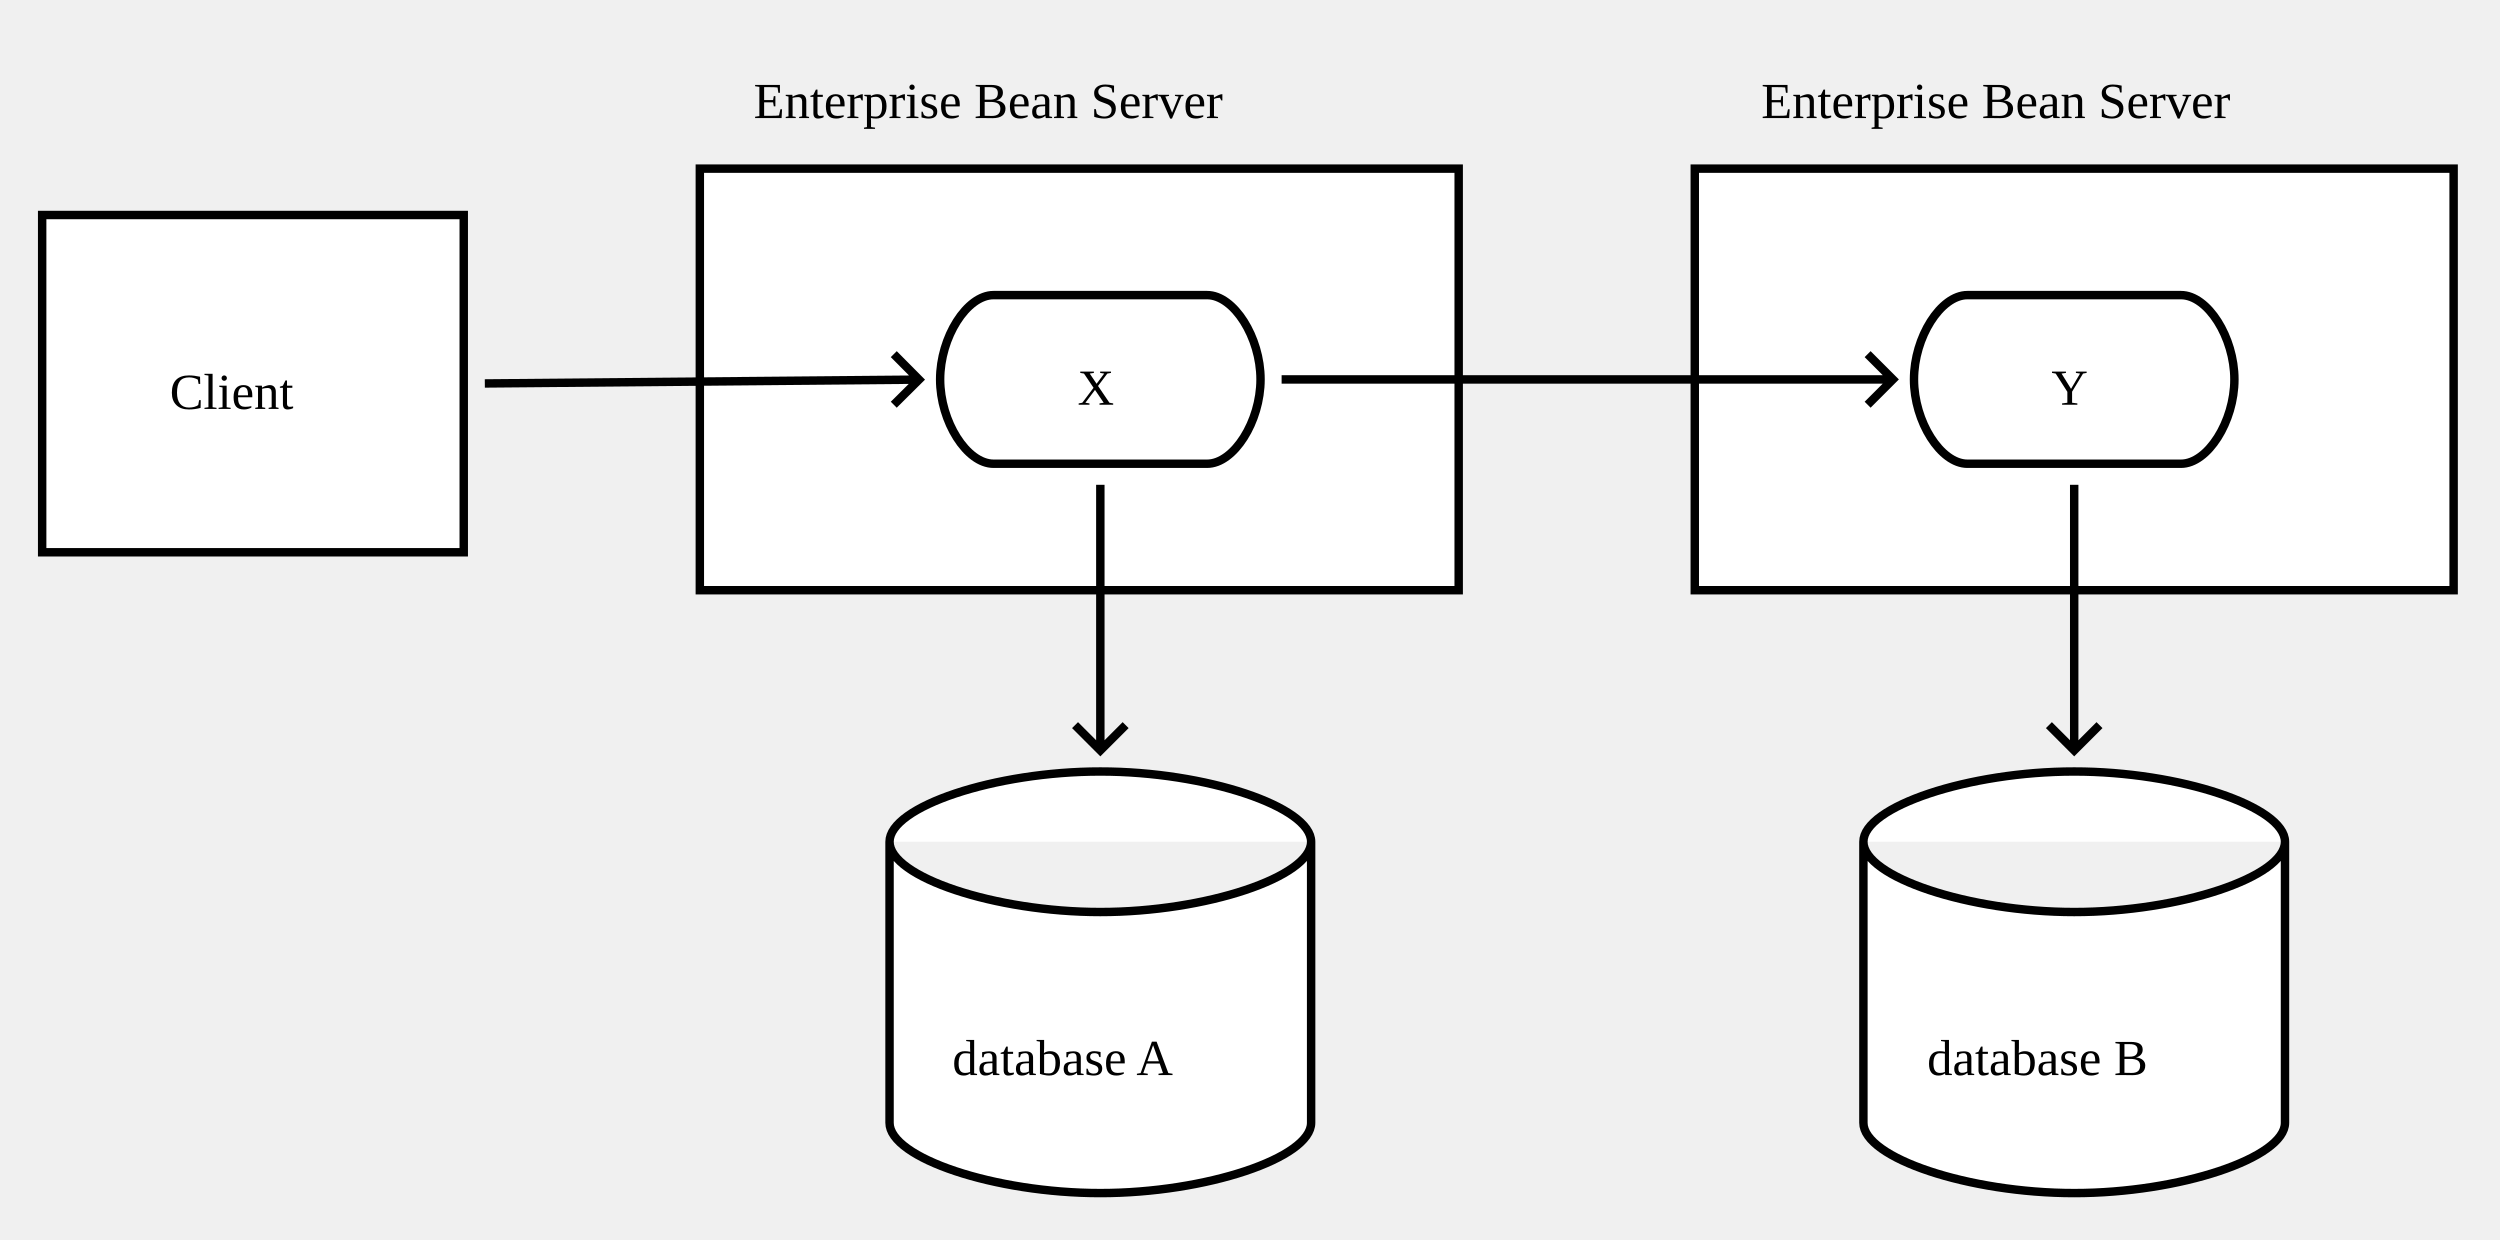
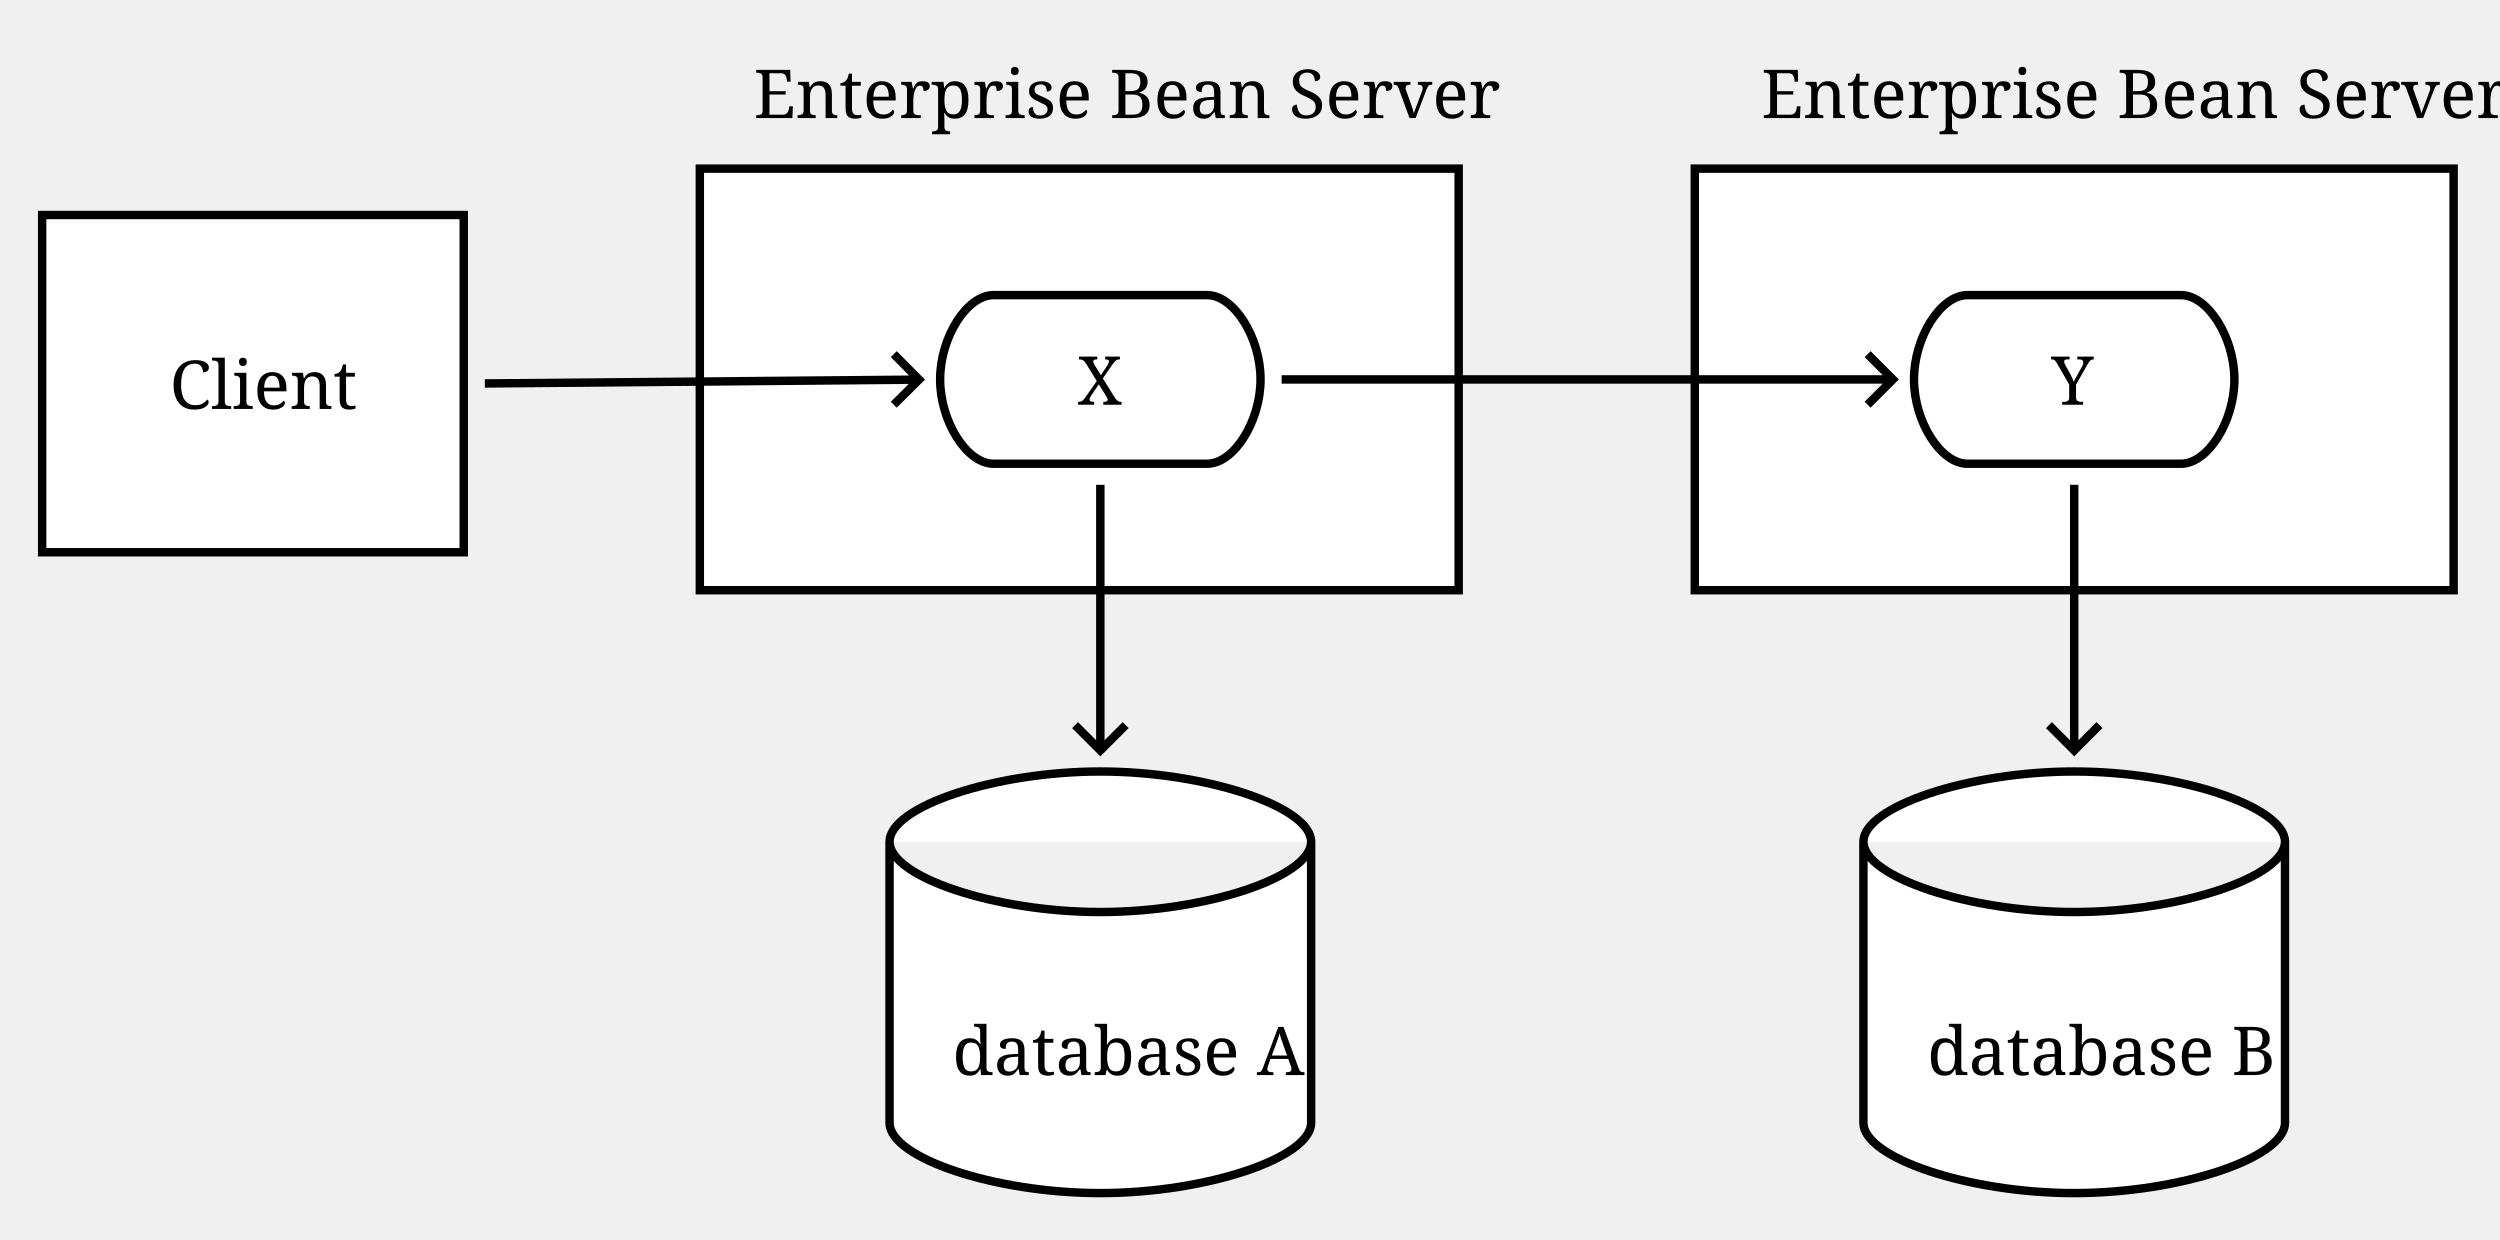
- <svg xmlns="http://www.w3.org/2000/svg" width="593" height="294">
+ <svg xmlns="http://www.w3.org/2000/svg" width="593" height="294" font-family="serif" font-size="16">
  <path fill="#fff" stroke="#000" stroke-width="2" d="M10 51h100v80H10z" />
  <text x="18" y="97">
    <tspan x="40.266" y="97">Client</tspan>
  </text>
  <path fill="#fff" stroke="#000" stroke-width="2" d="M166 40h180v100H166z" />
  <text x="174" y="28">
    <tspan x="178.766" y="28">Enterprise Bean Server</tspan>
  </text>
  <path fill="none" stroke="#000" stroke-width="2" d="M115 90.956l98-.868 5-.044M212 84l6 6.044L212 96" />
  <path fill="#fff" stroke="#000" stroke-width="2" d="M235.667 70h50.666C292.667 70 299 80 299 90s-6.333 20-12.667 20h-50.666C229.333 110 223 100 223 90s6.333-20 12.667-20" />
  <text x="232" y="96">
    <tspan x="255.594" y="96">X</tspan>
  </text>
  <path fill="none" stroke="#000" stroke-width="2" d="M261 115v63m6-6l-6 6-6-6" />
  <path fill="#fff" stroke="#000" stroke-width="2" d="M211 199.667v66.666c0 8.334 25 16.667 50 16.667s50-8.333 50-16.667v-66.666c0 8.333-25 16.666-50 16.666s-50-8.333-50-16.666c0-8.334 25-16.667 50-16.667s50 8.333 50 16.667" />
  <text x="219" y="255">
    <tspan x="225.898" y="255">database A</tspan>
  </text>
  <path fill="#fff" stroke="#000" stroke-width="2" d="M402 40h180v100H402z" />
  <text x="413" y="28">
    <tspan x="417.766" y="28">Enterprise Bean Server</tspan>
  </text>
  <path fill="none" stroke="#000" stroke-width="2" d="M304 90h145m-6-6l6 6-6 6" />
  <path fill="#fff" stroke="#000" stroke-width="2" d="M466.667 70h50.666C523.667 70 530 80 530 90s-6.333 20-12.667 20h-50.666C460.333 110 454 100 454 90s6.333-20 12.667-20" />
  <text x="463" y="96">
    <tspan x="486.594" y="96">Y</tspan>
  </text>
  <path fill="none" stroke="#000" stroke-width="2" d="M492 115v63m6-6l-6 6-6-6" />
  <path fill="#fff" stroke="#000" stroke-width="2" d="M442 199.667v66.666c0 8.334 25 16.667 50 16.667s50-8.333 50-16.667v-66.666c0 8.333-25 16.666-50 16.666s-50-8.333-50-16.666c0-8.334 25-16.667 50-16.667s50 8.333 50 16.667" />
  <text x="450" y="255">
    <tspan x="457.125" y="255">database B</tspan>
  </text>
</svg>
